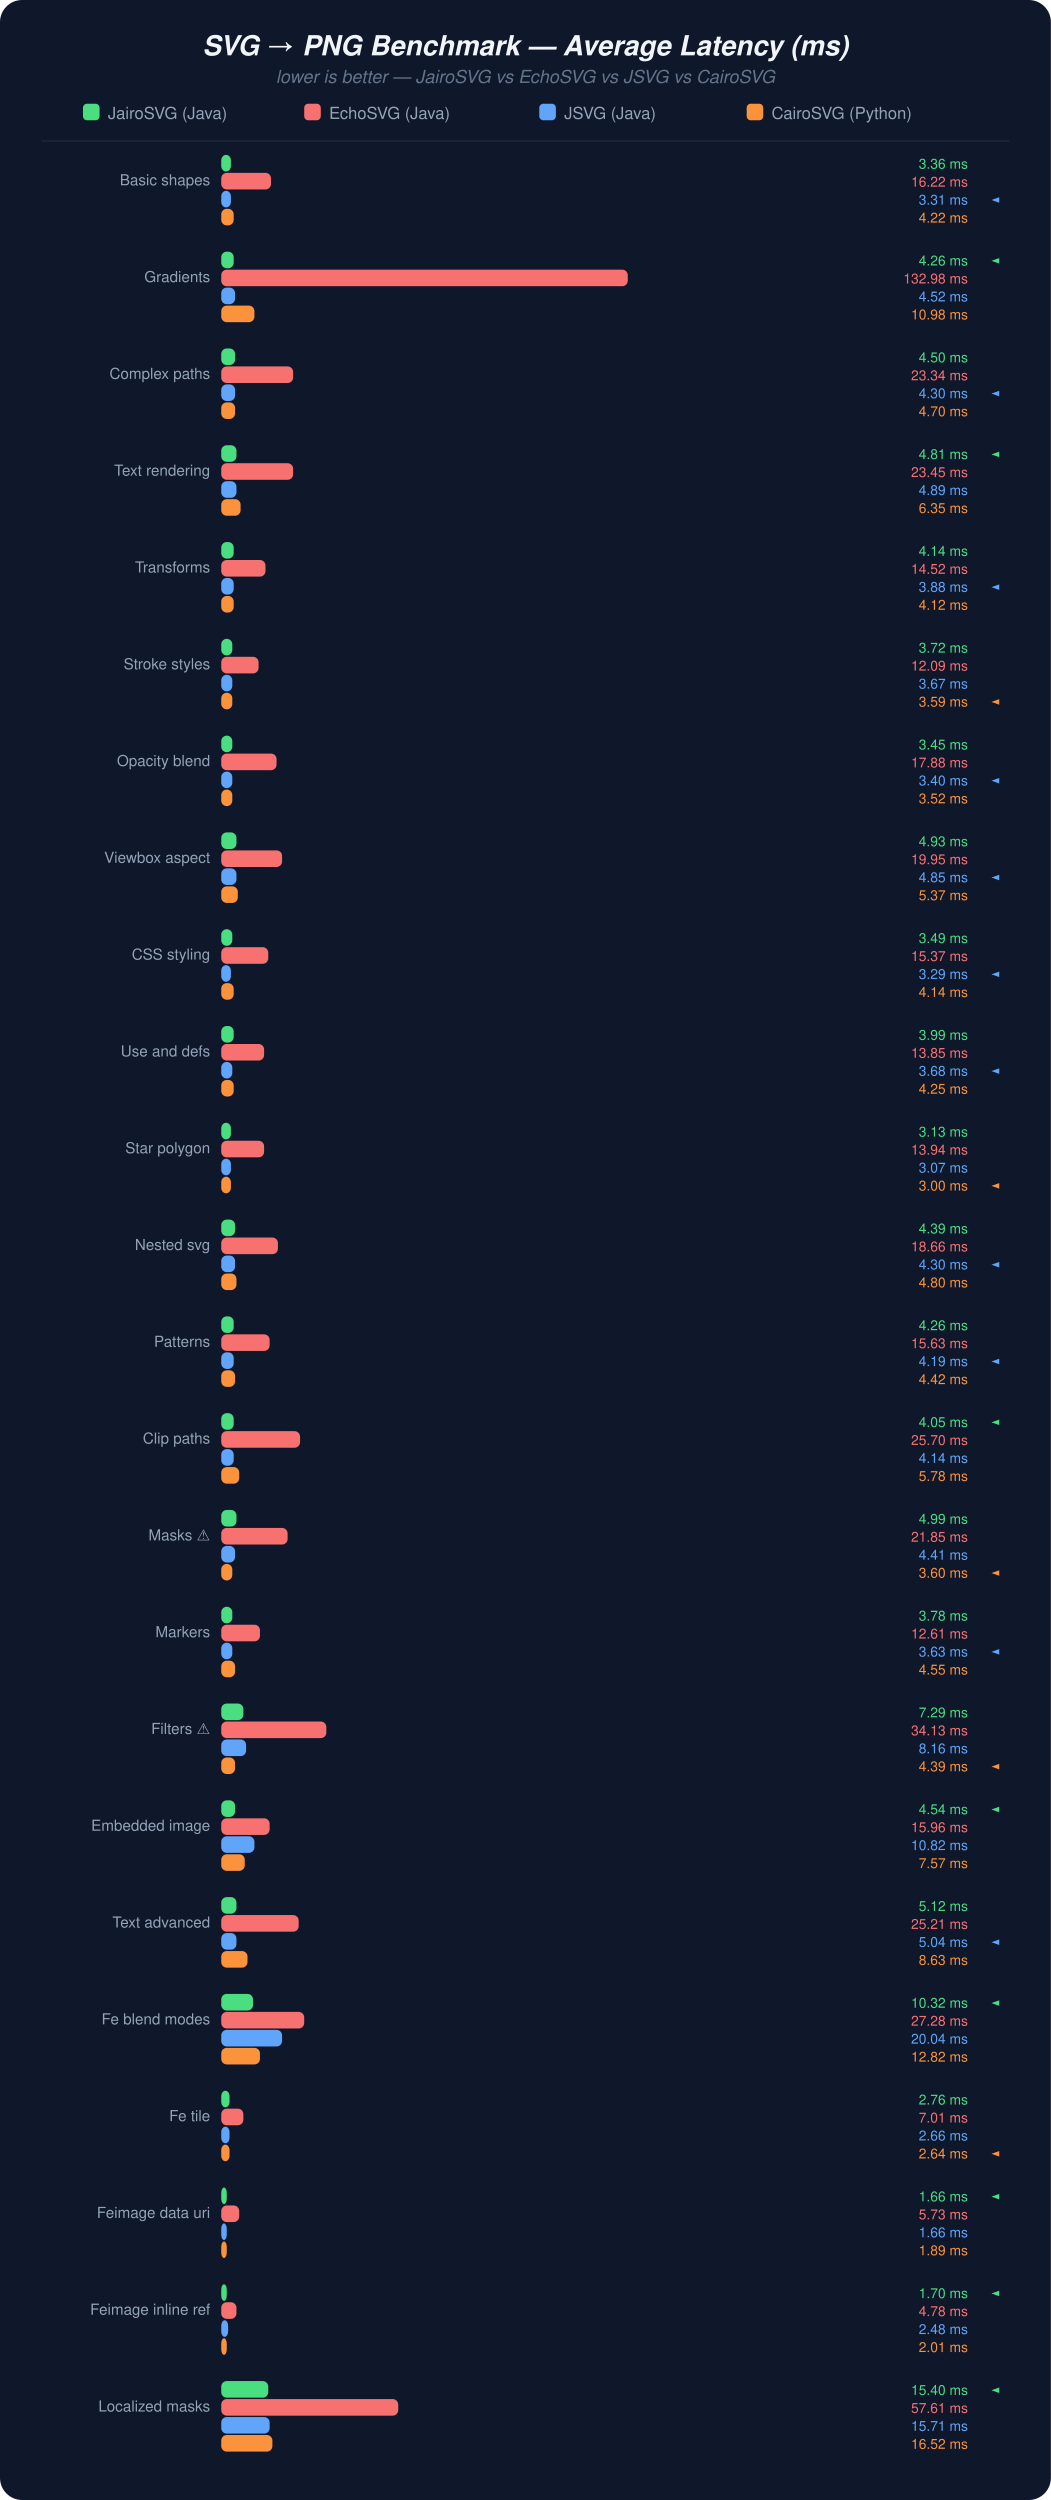
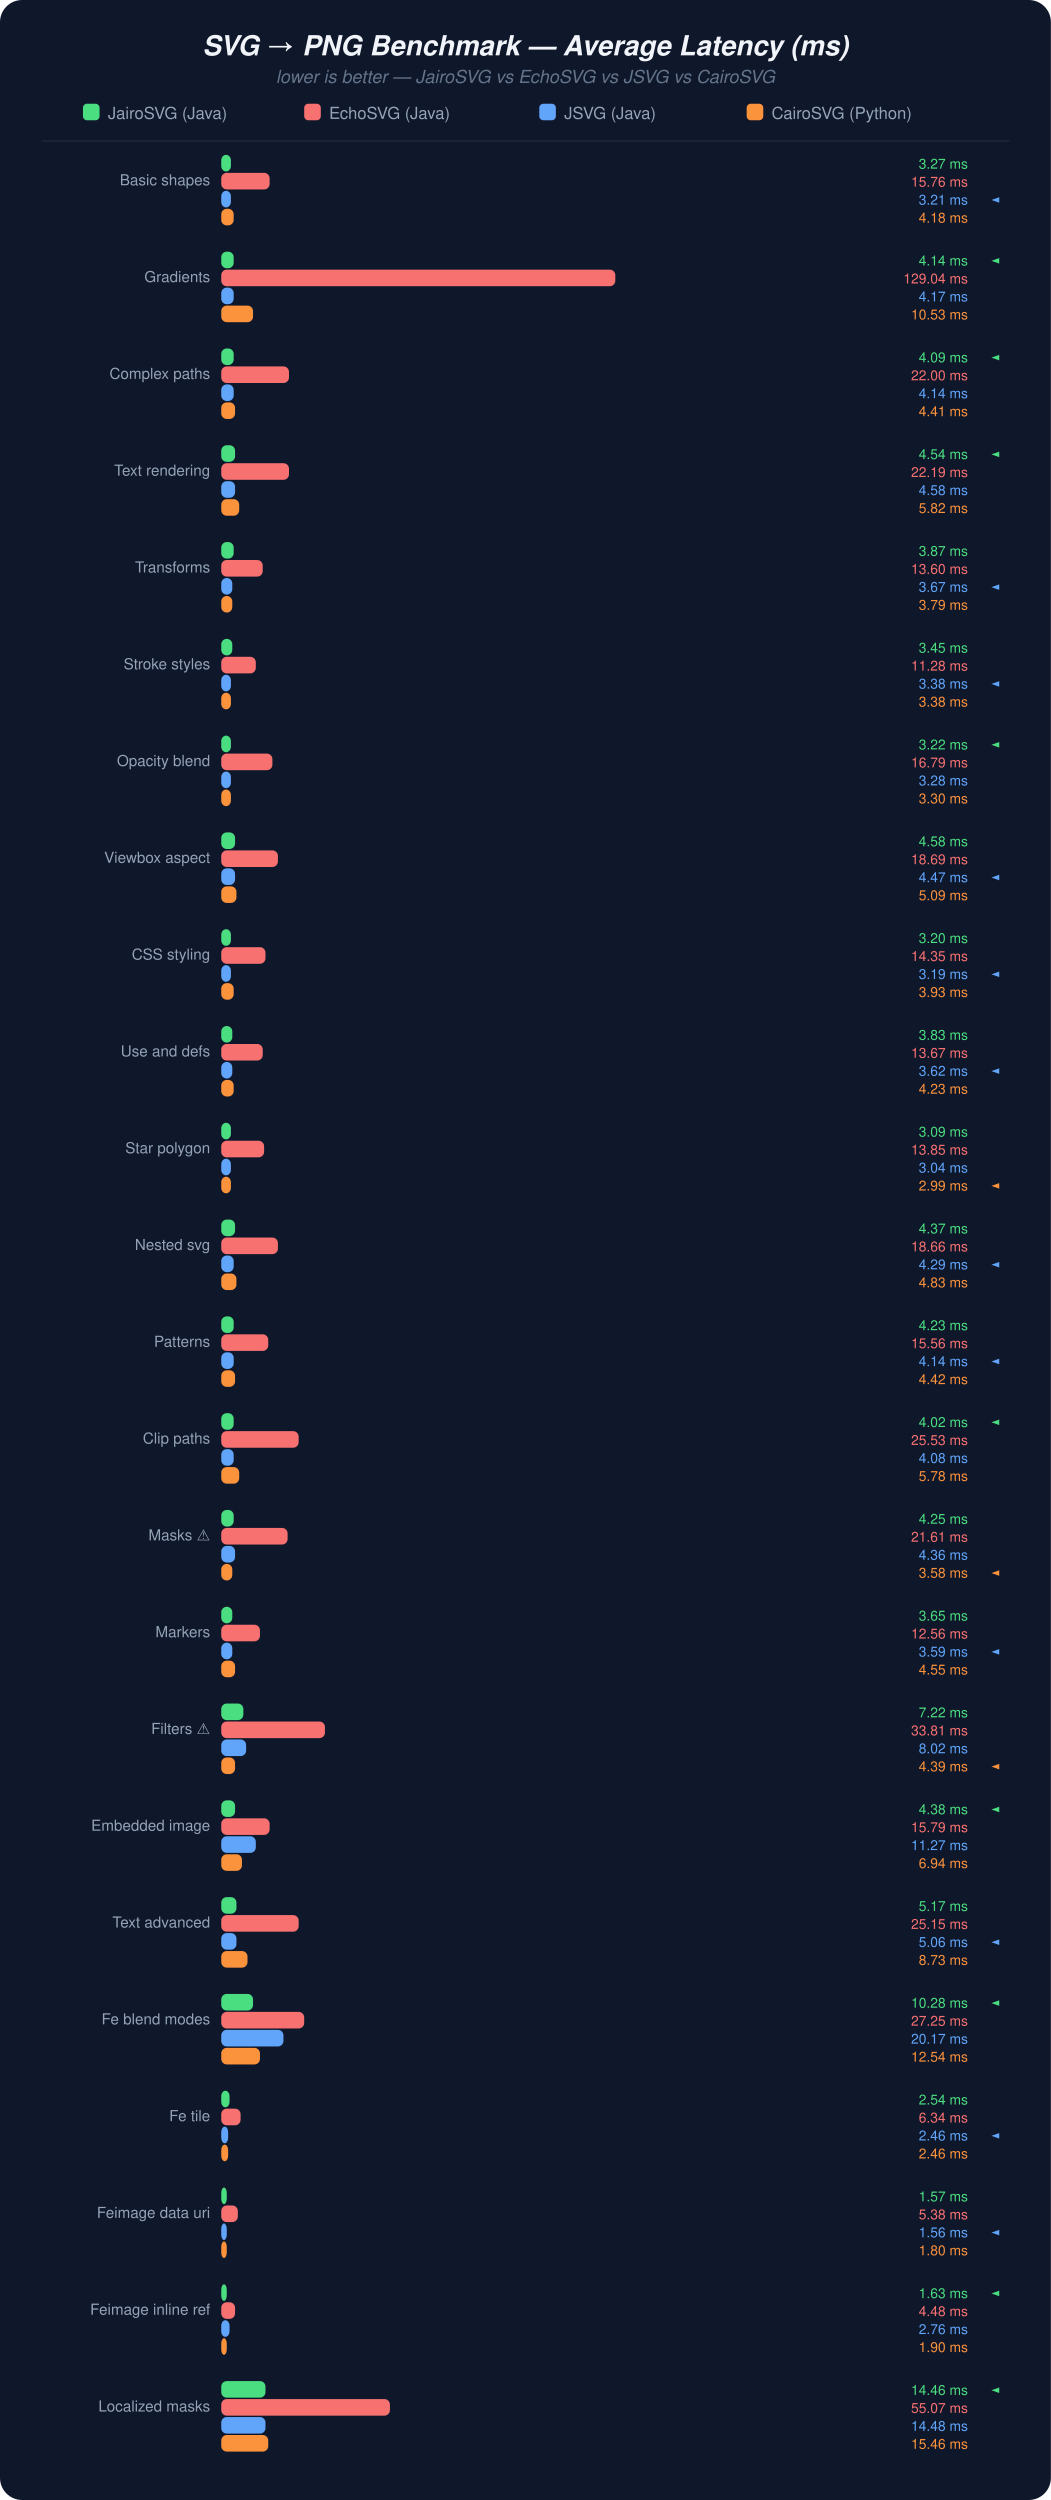
<svg xmlns="http://www.w3.org/2000/svg" width="760" height="1808" viewBox="0 0 760 1808">
  <style>
    text { font-family: -apple-system, BlinkMacSystemFont, "Segoe UI", Helvetica, Arial, sans-serif; }
  </style>
  <rect width="760" height="1808" rx="16" fill="#0f172a" />
  <text x="380" y="40" text-anchor="middle" font-size="20" font-weight="600" font-style="italic" fill="#f1f5f9">SVG → PNG Benchmark — Average Latency (ms)</text>
  <text x="380" y="60" text-anchor="middle" font-size="13" font-style="italic" fill="#64748b">lower is better — JairoSVG vs EchoSVG vs JSVG vs CairoSVG</text>
  <rect x="60" y="75" width="12" height="12" rx="3" fill="#4ade80" />
  <text x="78" y="86" font-size="12" fill="#94a3b8">JairoSVG (Java)</text>
  <rect x="220" y="75" width="12" height="12" rx="3" fill="#f87171" />
  <text x="238" y="86" font-size="12" fill="#94a3b8">EchoSVG (Java)</text>
  <rect x="390" y="75" width="12" height="12" rx="3" fill="#60a5fa" />
  <text x="408" y="86" font-size="12" fill="#94a3b8">JSVG (Java)</text>
  <rect x="540" y="75" width="12" height="12" rx="3" fill="#fb923c" />
  <text x="558" y="86" font-size="12" fill="#94a3b8">CairoSVG (Python)</text>
  <line x1="30" y1="102" x2="730" y2="102" stroke="#1e293b" stroke-width="1" />
  <text x="152" y="134" text-anchor="end" font-size="11" font-weight="500" fill="#94a3b8">Basic shapes</text>
  <rect x="160" y="112" width="7" height="12" rx="4" fill="#4ade80" />
-   <text x="700" y="122" text-anchor="end" font-size="10" fill="#4ade80">3.36 ms</text>
-   <rect x="160" y="125" width="36" height="12" rx="4" fill="#f87171" />
-   <text x="700" y="135" text-anchor="end" font-size="10" fill="#f87171">16.22 ms</text>
+   <text x="700" y="122" text-anchor="end" font-size="10" fill="#4ade80">3.27 ms</text>
+   <rect x="160" y="125" width="35" height="12" rx="4" fill="#f87171" />
+   <text x="700" y="135" text-anchor="end" font-size="10" fill="#f87171">15.76 ms</text>
  <rect x="160" y="138" width="7" height="12" rx="4" fill="#60a5fa" />
-   <text x="700" y="148" text-anchor="end" font-size="10" fill="#60a5fa">3.31 ms</text>
+   <text x="700" y="148" text-anchor="end" font-size="10" fill="#60a5fa">3.21 ms</text>
  <text x="720" y="148" text-anchor="middle" font-size="10" fill="#60a5fa">◄</text>
  <rect x="160" y="151" width="9" height="12" rx="4" fill="#fb923c" />
-   <text x="700" y="161" text-anchor="end" font-size="10" fill="#fb923c">4.22 ms</text>
+   <text x="700" y="161" text-anchor="end" font-size="10" fill="#fb923c">4.18 ms</text>
  <text x="152" y="204" text-anchor="end" font-size="11" font-weight="500" fill="#94a3b8">Gradients</text>
  <rect x="160" y="182" width="9" height="12" rx="4" fill="#4ade80" />
-   <text x="700" y="192" text-anchor="end" font-size="10" fill="#4ade80">4.26 ms</text>
+   <text x="700" y="192" text-anchor="end" font-size="10" fill="#4ade80">4.14 ms</text>
  <text x="720" y="192" text-anchor="middle" font-size="10" fill="#4ade80">◄</text>
-   <rect x="160" y="195" width="294" height="12" rx="4" fill="#f87171" />
-   <text x="700" y="205" text-anchor="end" font-size="10" fill="#f87171">132.98 ms</text>
-   <rect x="160" y="208" width="10" height="12" rx="4" fill="#60a5fa" />
-   <text x="700" y="218" text-anchor="end" font-size="10" fill="#60a5fa">4.52 ms</text>
-   <rect x="160" y="221" width="24" height="12" rx="4" fill="#fb923c" />
-   <text x="700" y="231" text-anchor="end" font-size="10" fill="#fb923c">10.98 ms</text>
+   <rect x="160" y="195" width="285" height="12" rx="4" fill="#f87171" />
+   <text x="700" y="205" text-anchor="end" font-size="10" fill="#f87171">129.04 ms</text>
+   <rect x="160" y="208" width="9" height="12" rx="4" fill="#60a5fa" />
+   <text x="700" y="218" text-anchor="end" font-size="10" fill="#60a5fa">4.17 ms</text>
+   <rect x="160" y="221" width="23" height="12" rx="4" fill="#fb923c" />
+   <text x="700" y="231" text-anchor="end" font-size="10" fill="#fb923c">10.53 ms</text>
  <text x="152" y="274" text-anchor="end" font-size="11" font-weight="500" fill="#94a3b8">Complex paths</text>
-   <rect x="160" y="252" width="10" height="12" rx="4" fill="#4ade80" />
-   <text x="700" y="262" text-anchor="end" font-size="10" fill="#4ade80">4.50 ms</text>
-   <rect x="160" y="265" width="52" height="12" rx="4" fill="#f87171" />
-   <text x="700" y="275" text-anchor="end" font-size="10" fill="#f87171">23.34 ms</text>
-   <rect x="160" y="278" width="10" height="12" rx="4" fill="#60a5fa" />
-   <text x="700" y="288" text-anchor="end" font-size="10" fill="#60a5fa">4.30 ms</text>
-   <text x="720" y="288" text-anchor="middle" font-size="10" fill="#60a5fa">◄</text>
+   <rect x="160" y="252" width="9" height="12" rx="4" fill="#4ade80" />
+   <text x="700" y="262" text-anchor="end" font-size="10" fill="#4ade80">4.09 ms</text>
+   <text x="720" y="262" text-anchor="middle" font-size="10" fill="#4ade80">◄</text>
+   <rect x="160" y="265" width="49" height="12" rx="4" fill="#f87171" />
+   <text x="700" y="275" text-anchor="end" font-size="10" fill="#f87171">22.00 ms</text>
+   <rect x="160" y="278" width="9" height="12" rx="4" fill="#60a5fa" />
+   <text x="700" y="288" text-anchor="end" font-size="10" fill="#60a5fa">4.14 ms</text>
  <rect x="160" y="291" width="10" height="12" rx="4" fill="#fb923c" />
-   <text x="700" y="301" text-anchor="end" font-size="10" fill="#fb923c">4.70 ms</text>
+   <text x="700" y="301" text-anchor="end" font-size="10" fill="#fb923c">4.41 ms</text>
  <text x="152" y="344" text-anchor="end" font-size="11" font-weight="500" fill="#94a3b8">Text rendering</text>
-   <rect x="160" y="322" width="11" height="12" rx="4" fill="#4ade80" />
-   <text x="700" y="332" text-anchor="end" font-size="10" fill="#4ade80">4.81 ms</text>
+   <rect x="160" y="322" width="10" height="12" rx="4" fill="#4ade80" />
+   <text x="700" y="332" text-anchor="end" font-size="10" fill="#4ade80">4.54 ms</text>
  <text x="720" y="332" text-anchor="middle" font-size="10" fill="#4ade80">◄</text>
-   <rect x="160" y="335" width="52" height="12" rx="4" fill="#f87171" />
-   <text x="700" y="345" text-anchor="end" font-size="10" fill="#f87171">23.45 ms</text>
-   <rect x="160" y="348" width="11" height="12" rx="4" fill="#60a5fa" />
-   <text x="700" y="358" text-anchor="end" font-size="10" fill="#60a5fa">4.89 ms</text>
-   <rect x="160" y="361" width="14" height="12" rx="4" fill="#fb923c" />
-   <text x="700" y="371" text-anchor="end" font-size="10" fill="#fb923c">6.35 ms</text>
+   <rect x="160" y="335" width="49" height="12" rx="4" fill="#f87171" />
+   <text x="700" y="345" text-anchor="end" font-size="10" fill="#f87171">22.19 ms</text>
+   <rect x="160" y="348" width="10" height="12" rx="4" fill="#60a5fa" />
+   <text x="700" y="358" text-anchor="end" font-size="10" fill="#60a5fa">4.58 ms</text>
+   <rect x="160" y="361" width="13" height="12" rx="4" fill="#fb923c" />
+   <text x="700" y="371" text-anchor="end" font-size="10" fill="#fb923c">5.82 ms</text>
  <text x="152" y="414" text-anchor="end" font-size="11" font-weight="500" fill="#94a3b8">Transforms</text>
  <rect x="160" y="392" width="9" height="12" rx="4" fill="#4ade80" />
-   <text x="700" y="402" text-anchor="end" font-size="10" fill="#4ade80">4.14 ms</text>
-   <rect x="160" y="405" width="32" height="12" rx="4" fill="#f87171" />
-   <text x="700" y="415" text-anchor="end" font-size="10" fill="#f87171">14.52 ms</text>
-   <rect x="160" y="418" width="9" height="12" rx="4" fill="#60a5fa" />
-   <text x="700" y="428" text-anchor="end" font-size="10" fill="#60a5fa">3.88 ms</text>
+   <text x="700" y="402" text-anchor="end" font-size="10" fill="#4ade80">3.87 ms</text>
+   <rect x="160" y="405" width="30" height="12" rx="4" fill="#f87171" />
+   <text x="700" y="415" text-anchor="end" font-size="10" fill="#f87171">13.60 ms</text>
+   <rect x="160" y="418" width="8" height="12" rx="4" fill="#60a5fa" />
+   <text x="700" y="428" text-anchor="end" font-size="10" fill="#60a5fa">3.67 ms</text>
  <text x="720" y="428" text-anchor="middle" font-size="10" fill="#60a5fa">◄</text>
-   <rect x="160" y="431" width="9" height="12" rx="4" fill="#fb923c" />
-   <text x="700" y="441" text-anchor="end" font-size="10" fill="#fb923c">4.12 ms</text>
+   <rect x="160" y="431" width="8" height="12" rx="4" fill="#fb923c" />
+   <text x="700" y="441" text-anchor="end" font-size="10" fill="#fb923c">3.79 ms</text>
  <text x="152" y="484" text-anchor="end" font-size="11" font-weight="500" fill="#94a3b8">Stroke styles</text>
  <rect x="160" y="462" width="8" height="12" rx="4" fill="#4ade80" />
-   <text x="700" y="472" text-anchor="end" font-size="10" fill="#4ade80">3.72 ms</text>
-   <rect x="160" y="475" width="27" height="12" rx="4" fill="#f87171" />
-   <text x="700" y="485" text-anchor="end" font-size="10" fill="#f87171">12.09 ms</text>
-   <rect x="160" y="488" width="8" height="12" rx="4" fill="#60a5fa" />
-   <text x="700" y="498" text-anchor="end" font-size="10" fill="#60a5fa">3.67 ms</text>
-   <rect x="160" y="501" width="8" height="12" rx="4" fill="#fb923c" />
-   <text x="700" y="511" text-anchor="end" font-size="10" fill="#fb923c">3.59 ms</text>
-   <text x="720" y="511" text-anchor="middle" font-size="10" fill="#fb923c">◄</text>
+   <text x="700" y="472" text-anchor="end" font-size="10" fill="#4ade80">3.45 ms</text>
+   <rect x="160" y="475" width="25" height="12" rx="4" fill="#f87171" />
+   <text x="700" y="485" text-anchor="end" font-size="10" fill="#f87171">11.28 ms</text>
+   <rect x="160" y="488" width="7" height="12" rx="4" fill="#60a5fa" />
+   <text x="700" y="498" text-anchor="end" font-size="10" fill="#60a5fa">3.38 ms</text>
+   <text x="720" y="498" text-anchor="middle" font-size="10" fill="#60a5fa">◄</text>
+   <rect x="160" y="501" width="7" height="12" rx="4" fill="#fb923c" />
+   <text x="700" y="511" text-anchor="end" font-size="10" fill="#fb923c">3.38 ms</text>
  <text x="152" y="554" text-anchor="end" font-size="11" font-weight="500" fill="#94a3b8">Opacity blend</text>
-   <rect x="160" y="532" width="8" height="12" rx="4" fill="#4ade80" />
-   <text x="700" y="542" text-anchor="end" font-size="10" fill="#4ade80">3.45 ms</text>
-   <rect x="160" y="545" width="40" height="12" rx="4" fill="#f87171" />
-   <text x="700" y="555" text-anchor="end" font-size="10" fill="#f87171">17.88 ms</text>
-   <rect x="160" y="558" width="8" height="12" rx="4" fill="#60a5fa" />
-   <text x="700" y="568" text-anchor="end" font-size="10" fill="#60a5fa">3.40 ms</text>
-   <text x="720" y="568" text-anchor="middle" font-size="10" fill="#60a5fa">◄</text>
-   <rect x="160" y="571" width="8" height="12" rx="4" fill="#fb923c" />
-   <text x="700" y="581" text-anchor="end" font-size="10" fill="#fb923c">3.52 ms</text>
+   <rect x="160" y="532" width="7" height="12" rx="4" fill="#4ade80" />
+   <text x="700" y="542" text-anchor="end" font-size="10" fill="#4ade80">3.22 ms</text>
+   <text x="720" y="542" text-anchor="middle" font-size="10" fill="#4ade80">◄</text>
+   <rect x="160" y="545" width="37" height="12" rx="4" fill="#f87171" />
+   <text x="700" y="555" text-anchor="end" font-size="10" fill="#f87171">16.79 ms</text>
+   <rect x="160" y="558" width="7" height="12" rx="4" fill="#60a5fa" />
+   <text x="700" y="568" text-anchor="end" font-size="10" fill="#60a5fa">3.28 ms</text>
+   <rect x="160" y="571" width="7" height="12" rx="4" fill="#fb923c" />
+   <text x="700" y="581" text-anchor="end" font-size="10" fill="#fb923c">3.30 ms</text>
  <text x="152" y="624" text-anchor="end" font-size="11" font-weight="500" fill="#94a3b8">Viewbox aspect</text>
-   <rect x="160" y="602" width="11" height="12" rx="4" fill="#4ade80" />
-   <text x="700" y="612" text-anchor="end" font-size="10" fill="#4ade80">4.93 ms</text>
-   <rect x="160" y="615" width="44" height="12" rx="4" fill="#f87171" />
-   <text x="700" y="625" text-anchor="end" font-size="10" fill="#f87171">19.95 ms</text>
-   <rect x="160" y="628" width="11" height="12" rx="4" fill="#60a5fa" />
-   <text x="700" y="638" text-anchor="end" font-size="10" fill="#60a5fa">4.85 ms</text>
+   <rect x="160" y="602" width="10" height="12" rx="4" fill="#4ade80" />
+   <text x="700" y="612" text-anchor="end" font-size="10" fill="#4ade80">4.58 ms</text>
+   <rect x="160" y="615" width="41" height="12" rx="4" fill="#f87171" />
+   <text x="700" y="625" text-anchor="end" font-size="10" fill="#f87171">18.69 ms</text>
+   <rect x="160" y="628" width="10" height="12" rx="4" fill="#60a5fa" />
+   <text x="700" y="638" text-anchor="end" font-size="10" fill="#60a5fa">4.47 ms</text>
  <text x="720" y="638" text-anchor="middle" font-size="10" fill="#60a5fa">◄</text>
-   <rect x="160" y="641" width="12" height="12" rx="4" fill="#fb923c" />
-   <text x="700" y="651" text-anchor="end" font-size="10" fill="#fb923c">5.37 ms</text>
+   <rect x="160" y="641" width="11" height="12" rx="4" fill="#fb923c" />
+   <text x="700" y="651" text-anchor="end" font-size="10" fill="#fb923c">5.09 ms</text>
  <text x="152" y="694" text-anchor="end" font-size="11" font-weight="500" fill="#94a3b8">CSS styling</text>
-   <rect x="160" y="672" width="8" height="12" rx="4" fill="#4ade80" />
-   <text x="700" y="682" text-anchor="end" font-size="10" fill="#4ade80">3.49 ms</text>
-   <rect x="160" y="685" width="34" height="12" rx="4" fill="#f87171" />
-   <text x="700" y="695" text-anchor="end" font-size="10" fill="#f87171">15.37 ms</text>
+   <rect x="160" y="672" width="7" height="12" rx="4" fill="#4ade80" />
+   <text x="700" y="682" text-anchor="end" font-size="10" fill="#4ade80">3.20 ms</text>
+   <rect x="160" y="685" width="32" height="12" rx="4" fill="#f87171" />
+   <text x="700" y="695" text-anchor="end" font-size="10" fill="#f87171">14.35 ms</text>
  <rect x="160" y="698" width="7" height="12" rx="4" fill="#60a5fa" />
-   <text x="700" y="708" text-anchor="end" font-size="10" fill="#60a5fa">3.29 ms</text>
+   <text x="700" y="708" text-anchor="end" font-size="10" fill="#60a5fa">3.19 ms</text>
  <text x="720" y="708" text-anchor="middle" font-size="10" fill="#60a5fa">◄</text>
  <rect x="160" y="711" width="9" height="12" rx="4" fill="#fb923c" />
-   <text x="700" y="721" text-anchor="end" font-size="10" fill="#fb923c">4.14 ms</text>
+   <text x="700" y="721" text-anchor="end" font-size="10" fill="#fb923c">3.93 ms</text>
  <text x="152" y="764" text-anchor="end" font-size="11" font-weight="500" fill="#94a3b8">Use and defs</text>
-   <rect x="160" y="742" width="9" height="12" rx="4" fill="#4ade80" />
-   <text x="700" y="752" text-anchor="end" font-size="10" fill="#4ade80">3.99 ms</text>
-   <rect x="160" y="755" width="31" height="12" rx="4" fill="#f87171" />
-   <text x="700" y="765" text-anchor="end" font-size="10" fill="#f87171">13.85 ms</text>
+   <rect x="160" y="742" width="8" height="12" rx="4" fill="#4ade80" />
+   <text x="700" y="752" text-anchor="end" font-size="10" fill="#4ade80">3.83 ms</text>
+   <rect x="160" y="755" width="30" height="12" rx="4" fill="#f87171" />
+   <text x="700" y="765" text-anchor="end" font-size="10" fill="#f87171">13.67 ms</text>
  <rect x="160" y="768" width="8" height="12" rx="4" fill="#60a5fa" />
-   <text x="700" y="778" text-anchor="end" font-size="10" fill="#60a5fa">3.68 ms</text>
+   <text x="700" y="778" text-anchor="end" font-size="10" fill="#60a5fa">3.62 ms</text>
  <text x="720" y="778" text-anchor="middle" font-size="10" fill="#60a5fa">◄</text>
  <rect x="160" y="781" width="9" height="12" rx="4" fill="#fb923c" />
-   <text x="700" y="791" text-anchor="end" font-size="10" fill="#fb923c">4.25 ms</text>
+   <text x="700" y="791" text-anchor="end" font-size="10" fill="#fb923c">4.23 ms</text>
  <text x="152" y="834" text-anchor="end" font-size="11" font-weight="500" fill="#94a3b8">Star polygon</text>
  <rect x="160" y="812" width="7" height="12" rx="4" fill="#4ade80" />
-   <text x="700" y="822" text-anchor="end" font-size="10" fill="#4ade80">3.13 ms</text>
+   <text x="700" y="822" text-anchor="end" font-size="10" fill="#4ade80">3.09 ms</text>
  <rect x="160" y="825" width="31" height="12" rx="4" fill="#f87171" />
-   <text x="700" y="835" text-anchor="end" font-size="10" fill="#f87171">13.94 ms</text>
+   <text x="700" y="835" text-anchor="end" font-size="10" fill="#f87171">13.85 ms</text>
  <rect x="160" y="838" width="7" height="12" rx="4" fill="#60a5fa" />
-   <text x="700" y="848" text-anchor="end" font-size="10" fill="#60a5fa">3.07 ms</text>
+   <text x="700" y="848" text-anchor="end" font-size="10" fill="#60a5fa">3.04 ms</text>
  <rect x="160" y="851" width="7" height="12" rx="4" fill="#fb923c" />
-   <text x="700" y="861" text-anchor="end" font-size="10" fill="#fb923c">3.00 ms</text>
+   <text x="700" y="861" text-anchor="end" font-size="10" fill="#fb923c">2.99 ms</text>
  <text x="720" y="861" text-anchor="middle" font-size="10" fill="#fb923c">◄</text>
  <text x="152" y="904" text-anchor="end" font-size="11" font-weight="500" fill="#94a3b8">Nested svg</text>
  <rect x="160" y="882" width="10" height="12" rx="4" fill="#4ade80" />
-   <text x="700" y="892" text-anchor="end" font-size="10" fill="#4ade80">4.39 ms</text>
+   <text x="700" y="892" text-anchor="end" font-size="10" fill="#4ade80">4.37 ms</text>
  <rect x="160" y="895" width="41" height="12" rx="4" fill="#f87171" />
  <text x="700" y="905" text-anchor="end" font-size="10" fill="#f87171">18.66 ms</text>
-   <rect x="160" y="908" width="10" height="12" rx="4" fill="#60a5fa" />
-   <text x="700" y="918" text-anchor="end" font-size="10" fill="#60a5fa">4.30 ms</text>
+   <rect x="160" y="908" width="9" height="12" rx="4" fill="#60a5fa" />
+   <text x="700" y="918" text-anchor="end" font-size="10" fill="#60a5fa">4.29 ms</text>
  <text x="720" y="918" text-anchor="middle" font-size="10" fill="#60a5fa">◄</text>
  <rect x="160" y="921" width="11" height="12" rx="4" fill="#fb923c" />
-   <text x="700" y="931" text-anchor="end" font-size="10" fill="#fb923c">4.80 ms</text>
+   <text x="700" y="931" text-anchor="end" font-size="10" fill="#fb923c">4.83 ms</text>
  <text x="152" y="974" text-anchor="end" font-size="11" font-weight="500" fill="#94a3b8">Patterns</text>
  <rect x="160" y="952" width="9" height="12" rx="4" fill="#4ade80" />
-   <text x="700" y="962" text-anchor="end" font-size="10" fill="#4ade80">4.26 ms</text>
-   <rect x="160" y="965" width="35" height="12" rx="4" fill="#f87171" />
-   <text x="700" y="975" text-anchor="end" font-size="10" fill="#f87171">15.63 ms</text>
+   <text x="700" y="962" text-anchor="end" font-size="10" fill="#4ade80">4.23 ms</text>
+   <rect x="160" y="965" width="34" height="12" rx="4" fill="#f87171" />
+   <text x="700" y="975" text-anchor="end" font-size="10" fill="#f87171">15.56 ms</text>
  <rect x="160" y="978" width="9" height="12" rx="4" fill="#60a5fa" />
-   <text x="700" y="988" text-anchor="end" font-size="10" fill="#60a5fa">4.19 ms</text>
+   <text x="700" y="988" text-anchor="end" font-size="10" fill="#60a5fa">4.14 ms</text>
  <text x="720" y="988" text-anchor="middle" font-size="10" fill="#60a5fa">◄</text>
  <rect x="160" y="991" width="10" height="12" rx="4" fill="#fb923c" />
  <text x="700" y="1001" text-anchor="end" font-size="10" fill="#fb923c">4.42 ms</text>
  <text x="152" y="1044" text-anchor="end" font-size="11" font-weight="500" fill="#94a3b8">Clip paths</text>
  <rect x="160" y="1022" width="9" height="12" rx="4" fill="#4ade80" />
-   <text x="700" y="1032" text-anchor="end" font-size="10" fill="#4ade80">4.05 ms</text>
+   <text x="700" y="1032" text-anchor="end" font-size="10" fill="#4ade80">4.02 ms</text>
  <text x="720" y="1032" text-anchor="middle" font-size="10" fill="#4ade80">◄</text>
-   <rect x="160" y="1035" width="57" height="12" rx="4" fill="#f87171" />
-   <text x="700" y="1045" text-anchor="end" font-size="10" fill="#f87171">25.70 ms</text>
+   <rect x="160" y="1035" width="56" height="12" rx="4" fill="#f87171" />
+   <text x="700" y="1045" text-anchor="end" font-size="10" fill="#f87171">25.53 ms</text>
  <rect x="160" y="1048" width="9" height="12" rx="4" fill="#60a5fa" />
-   <text x="700" y="1058" text-anchor="end" font-size="10" fill="#60a5fa">4.14 ms</text>
+   <text x="700" y="1058" text-anchor="end" font-size="10" fill="#60a5fa">4.08 ms</text>
  <rect x="160" y="1061" width="13" height="12" rx="4" fill="#fb923c" />
  <text x="700" y="1071" text-anchor="end" font-size="10" fill="#fb923c">5.78 ms</text>
  <text x="152" y="1114" text-anchor="end" font-size="11" font-weight="500" fill="#94a3b8">Masks ⚠️</text>
-   <rect x="160" y="1092" width="11" height="12" rx="4" fill="#4ade80" />
-   <text x="700" y="1102" text-anchor="end" font-size="10" fill="#4ade80">4.99 ms</text>
+   <rect x="160" y="1092" width="9" height="12" rx="4" fill="#4ade80" />
+   <text x="700" y="1102" text-anchor="end" font-size="10" fill="#4ade80">4.25 ms</text>
  <rect x="160" y="1105" width="48" height="12" rx="4" fill="#f87171" />
-   <text x="700" y="1115" text-anchor="end" font-size="10" fill="#f87171">21.85 ms</text>
+   <text x="700" y="1115" text-anchor="end" font-size="10" fill="#f87171">21.61 ms</text>
  <rect x="160" y="1118" width="10" height="12" rx="4" fill="#60a5fa" />
-   <text x="700" y="1128" text-anchor="end" font-size="10" fill="#60a5fa">4.41 ms</text>
+   <text x="700" y="1128" text-anchor="end" font-size="10" fill="#60a5fa">4.36 ms</text>
  <rect x="160" y="1131" width="8" height="12" rx="4" fill="#fb923c" />
-   <text x="700" y="1141" text-anchor="end" font-size="10" fill="#fb923c">3.60 ms</text>
+   <text x="700" y="1141" text-anchor="end" font-size="10" fill="#fb923c">3.58 ms</text>
  <text x="720" y="1141" text-anchor="middle" font-size="10" fill="#fb923c">◄</text>
  <text x="152" y="1184" text-anchor="end" font-size="11" font-weight="500" fill="#94a3b8">Markers</text>
  <rect x="160" y="1162" width="8" height="12" rx="4" fill="#4ade80" />
-   <text x="700" y="1172" text-anchor="end" font-size="10" fill="#4ade80">3.78 ms</text>
+   <text x="700" y="1172" text-anchor="end" font-size="10" fill="#4ade80">3.65 ms</text>
  <rect x="160" y="1175" width="28" height="12" rx="4" fill="#f87171" />
-   <text x="700" y="1185" text-anchor="end" font-size="10" fill="#f87171">12.61 ms</text>
+   <text x="700" y="1185" text-anchor="end" font-size="10" fill="#f87171">12.56 ms</text>
  <rect x="160" y="1188" width="8" height="12" rx="4" fill="#60a5fa" />
-   <text x="700" y="1198" text-anchor="end" font-size="10" fill="#60a5fa">3.63 ms</text>
+   <text x="700" y="1198" text-anchor="end" font-size="10" fill="#60a5fa">3.59 ms</text>
  <text x="720" y="1198" text-anchor="middle" font-size="10" fill="#60a5fa">◄</text>
  <rect x="160" y="1201" width="10" height="12" rx="4" fill="#fb923c" />
  <text x="700" y="1211" text-anchor="end" font-size="10" fill="#fb923c">4.55 ms</text>
  <text x="152" y="1254" text-anchor="end" font-size="11" font-weight="500" fill="#94a3b8">Filters ⚠️</text>
  <rect x="160" y="1232" width="16" height="12" rx="4" fill="#4ade80" />
-   <text x="700" y="1242" text-anchor="end" font-size="10" fill="#4ade80">7.29 ms</text>
-   <rect x="160" y="1245" width="76" height="12" rx="4" fill="#f87171" />
-   <text x="700" y="1255" text-anchor="end" font-size="10" fill="#f87171">34.13 ms</text>
+   <text x="700" y="1242" text-anchor="end" font-size="10" fill="#4ade80">7.22 ms</text>
+   <rect x="160" y="1245" width="75" height="12" rx="4" fill="#f87171" />
+   <text x="700" y="1255" text-anchor="end" font-size="10" fill="#f87171">33.81 ms</text>
  <rect x="160" y="1258" width="18" height="12" rx="4" fill="#60a5fa" />
-   <text x="700" y="1268" text-anchor="end" font-size="10" fill="#60a5fa">8.16 ms</text>
+   <text x="700" y="1268" text-anchor="end" font-size="10" fill="#60a5fa">8.02 ms</text>
  <rect x="160" y="1271" width="10" height="12" rx="4" fill="#fb923c" />
  <text x="700" y="1281" text-anchor="end" font-size="10" fill="#fb923c">4.39 ms</text>
  <text x="720" y="1281" text-anchor="middle" font-size="10" fill="#fb923c">◄</text>
  <text x="152" y="1324" text-anchor="end" font-size="11" font-weight="500" fill="#94a3b8">Embedded image</text>
  <rect x="160" y="1302" width="10" height="12" rx="4" fill="#4ade80" />
-   <text x="700" y="1312" text-anchor="end" font-size="10" fill="#4ade80">4.54 ms</text>
+   <text x="700" y="1312" text-anchor="end" font-size="10" fill="#4ade80">4.38 ms</text>
  <text x="720" y="1312" text-anchor="middle" font-size="10" fill="#4ade80">◄</text>
  <rect x="160" y="1315" width="35" height="12" rx="4" fill="#f87171" />
-   <text x="700" y="1325" text-anchor="end" font-size="10" fill="#f87171">15.96 ms</text>
-   <rect x="160" y="1328" width="24" height="12" rx="4" fill="#60a5fa" />
-   <text x="700" y="1338" text-anchor="end" font-size="10" fill="#60a5fa">10.82 ms</text>
-   <rect x="160" y="1341" width="17" height="12" rx="4" fill="#fb923c" />
-   <text x="700" y="1351" text-anchor="end" font-size="10" fill="#fb923c">7.57 ms</text>
+   <text x="700" y="1325" text-anchor="end" font-size="10" fill="#f87171">15.79 ms</text>
+   <rect x="160" y="1328" width="25" height="12" rx="4" fill="#60a5fa" />
+   <text x="700" y="1338" text-anchor="end" font-size="10" fill="#60a5fa">11.27 ms</text>
+   <rect x="160" y="1341" width="15" height="12" rx="4" fill="#fb923c" />
+   <text x="700" y="1351" text-anchor="end" font-size="10" fill="#fb923c">6.94 ms</text>
  <text x="152" y="1394" text-anchor="end" font-size="11" font-weight="500" fill="#94a3b8">Text advanced</text>
  <rect x="160" y="1372" width="11" height="12" rx="4" fill="#4ade80" />
-   <text x="700" y="1382" text-anchor="end" font-size="10" fill="#4ade80">5.12 ms</text>
+   <text x="700" y="1382" text-anchor="end" font-size="10" fill="#4ade80">5.17 ms</text>
  <rect x="160" y="1385" width="56" height="12" rx="4" fill="#f87171" />
-   <text x="700" y="1395" text-anchor="end" font-size="10" fill="#f87171">25.21 ms</text>
+   <text x="700" y="1395" text-anchor="end" font-size="10" fill="#f87171">25.15 ms</text>
  <rect x="160" y="1398" width="11" height="12" rx="4" fill="#60a5fa" />
-   <text x="700" y="1408" text-anchor="end" font-size="10" fill="#60a5fa">5.04 ms</text>
+   <text x="700" y="1408" text-anchor="end" font-size="10" fill="#60a5fa">5.06 ms</text>
  <text x="720" y="1408" text-anchor="middle" font-size="10" fill="#60a5fa">◄</text>
  <rect x="160" y="1411" width="19" height="12" rx="4" fill="#fb923c" />
-   <text x="700" y="1421" text-anchor="end" font-size="10" fill="#fb923c">8.63 ms</text>
+   <text x="700" y="1421" text-anchor="end" font-size="10" fill="#fb923c">8.73 ms</text>
  <text x="152" y="1464" text-anchor="end" font-size="11" font-weight="500" fill="#94a3b8">Fe blend modes</text>
  <rect x="160" y="1442" width="23" height="12" rx="4" fill="#4ade80" />
-   <text x="700" y="1452" text-anchor="end" font-size="10" fill="#4ade80">10.32 ms</text>
+   <text x="700" y="1452" text-anchor="end" font-size="10" fill="#4ade80">10.28 ms</text>
  <text x="720" y="1452" text-anchor="middle" font-size="10" fill="#4ade80">◄</text>
  <rect x="160" y="1455" width="60" height="12" rx="4" fill="#f87171" />
-   <text x="700" y="1465" text-anchor="end" font-size="10" fill="#f87171">27.28 ms</text>
-   <rect x="160" y="1468" width="44" height="12" rx="4" fill="#60a5fa" />
-   <text x="700" y="1478" text-anchor="end" font-size="10" fill="#60a5fa">20.04 ms</text>
+   <text x="700" y="1465" text-anchor="end" font-size="10" fill="#f87171">27.25 ms</text>
+   <rect x="160" y="1468" width="45" height="12" rx="4" fill="#60a5fa" />
+   <text x="700" y="1478" text-anchor="end" font-size="10" fill="#60a5fa">20.17 ms</text>
  <rect x="160" y="1481" width="28" height="12" rx="4" fill="#fb923c" />
-   <text x="700" y="1491" text-anchor="end" font-size="10" fill="#fb923c">12.82 ms</text>
+   <text x="700" y="1491" text-anchor="end" font-size="10" fill="#fb923c">12.54 ms</text>
  <text x="152" y="1534" text-anchor="end" font-size="11" font-weight="500" fill="#94a3b8">Fe tile</text>
  <rect x="160" y="1512" width="6" height="12" rx="4" fill="#4ade80" />
-   <text x="700" y="1522" text-anchor="end" font-size="10" fill="#4ade80">2.76 ms</text>
-   <rect x="160" y="1525" width="16" height="12" rx="4" fill="#f87171" />
-   <text x="700" y="1535" text-anchor="end" font-size="10" fill="#f87171">7.01 ms</text>
-   <rect x="160" y="1538" width="6" height="12" rx="4" fill="#60a5fa" />
-   <text x="700" y="1548" text-anchor="end" font-size="10" fill="#60a5fa">2.66 ms</text>
-   <rect x="160" y="1551" width="6" height="12" rx="4" fill="#fb923c" />
-   <text x="700" y="1561" text-anchor="end" font-size="10" fill="#fb923c">2.64 ms</text>
-   <text x="720" y="1561" text-anchor="middle" font-size="10" fill="#fb923c">◄</text>
+   <text x="700" y="1522" text-anchor="end" font-size="10" fill="#4ade80">2.54 ms</text>
+   <rect x="160" y="1525" width="14" height="12" rx="4" fill="#f87171" />
+   <text x="700" y="1535" text-anchor="end" font-size="10" fill="#f87171">6.34 ms</text>
+   <rect x="160" y="1538" width="5" height="12" rx="4" fill="#60a5fa" />
+   <text x="700" y="1548" text-anchor="end" font-size="10" fill="#60a5fa">2.46 ms</text>
+   <text x="720" y="1548" text-anchor="middle" font-size="10" fill="#60a5fa">◄</text>
+   <rect x="160" y="1551" width="5" height="12" rx="4" fill="#fb923c" />
+   <text x="700" y="1561" text-anchor="end" font-size="10" fill="#fb923c">2.46 ms</text>
  <text x="152" y="1604" text-anchor="end" font-size="11" font-weight="500" fill="#94a3b8">Feimage data uri</text>
  <rect x="160" y="1582" width="4" height="12" rx="4" fill="#4ade80" />
-   <text x="700" y="1592" text-anchor="end" font-size="10" fill="#4ade80">1.66 ms</text>
-   <text x="720" y="1592" text-anchor="middle" font-size="10" fill="#4ade80">◄</text>
-   <rect x="160" y="1595" width="13" height="12" rx="4" fill="#f87171" />
-   <text x="700" y="1605" text-anchor="end" font-size="10" fill="#f87171">5.73 ms</text>
+   <text x="700" y="1592" text-anchor="end" font-size="10" fill="#4ade80">1.57 ms</text>
+   <rect x="160" y="1595" width="12" height="12" rx="4" fill="#f87171" />
+   <text x="700" y="1605" text-anchor="end" font-size="10" fill="#f87171">5.38 ms</text>
  <rect x="160" y="1608" width="4" height="12" rx="4" fill="#60a5fa" />
-   <text x="700" y="1618" text-anchor="end" font-size="10" fill="#60a5fa">1.66 ms</text>
+   <text x="700" y="1618" text-anchor="end" font-size="10" fill="#60a5fa">1.56 ms</text>
+   <text x="720" y="1618" text-anchor="middle" font-size="10" fill="#60a5fa">◄</text>
  <rect x="160" y="1621" width="4" height="12" rx="4" fill="#fb923c" />
-   <text x="700" y="1631" text-anchor="end" font-size="10" fill="#fb923c">1.89 ms</text>
+   <text x="700" y="1631" text-anchor="end" font-size="10" fill="#fb923c">1.80 ms</text>
  <text x="152" y="1674" text-anchor="end" font-size="11" font-weight="500" fill="#94a3b8">Feimage inline ref</text>
  <rect x="160" y="1652" width="4" height="12" rx="4" fill="#4ade80" />
-   <text x="700" y="1662" text-anchor="end" font-size="10" fill="#4ade80">1.70 ms</text>
+   <text x="700" y="1662" text-anchor="end" font-size="10" fill="#4ade80">1.63 ms</text>
  <text x="720" y="1662" text-anchor="middle" font-size="10" fill="#4ade80">◄</text>
-   <rect x="160" y="1665" width="11" height="12" rx="4" fill="#f87171" />
-   <text x="700" y="1675" text-anchor="end" font-size="10" fill="#f87171">4.78 ms</text>
-   <rect x="160" y="1678" width="5" height="12" rx="4" fill="#60a5fa" />
-   <text x="700" y="1688" text-anchor="end" font-size="10" fill="#60a5fa">2.48 ms</text>
+   <rect x="160" y="1665" width="10" height="12" rx="4" fill="#f87171" />
+   <text x="700" y="1675" text-anchor="end" font-size="10" fill="#f87171">4.48 ms</text>
+   <rect x="160" y="1678" width="6" height="12" rx="4" fill="#60a5fa" />
+   <text x="700" y="1688" text-anchor="end" font-size="10" fill="#60a5fa">2.76 ms</text>
  <rect x="160" y="1691" width="4" height="12" rx="4" fill="#fb923c" />
-   <text x="700" y="1701" text-anchor="end" font-size="10" fill="#fb923c">2.01 ms</text>
+   <text x="700" y="1701" text-anchor="end" font-size="10" fill="#fb923c">1.90 ms</text>
  <text x="152" y="1744" text-anchor="end" font-size="11" font-weight="500" fill="#94a3b8">Localized masks</text>
-   <rect x="160" y="1722" width="34" height="12" rx="4" fill="#4ade80" />
-   <text x="700" y="1732" text-anchor="end" font-size="10" fill="#4ade80">15.40 ms</text>
+   <rect x="160" y="1722" width="32" height="12" rx="4" fill="#4ade80" />
+   <text x="700" y="1732" text-anchor="end" font-size="10" fill="#4ade80">14.46 ms</text>
  <text x="720" y="1732" text-anchor="middle" font-size="10" fill="#4ade80">◄</text>
-   <rect x="160" y="1735" width="128" height="12" rx="4" fill="#f87171" />
-   <text x="700" y="1745" text-anchor="end" font-size="10" fill="#f87171">57.61 ms</text>
-   <rect x="160" y="1748" width="35" height="12" rx="4" fill="#60a5fa" />
-   <text x="700" y="1758" text-anchor="end" font-size="10" fill="#60a5fa">15.71 ms</text>
-   <rect x="160" y="1761" width="37" height="12" rx="4" fill="#fb923c" />
-   <text x="700" y="1771" text-anchor="end" font-size="10" fill="#fb923c">16.52 ms</text>
+   <rect x="160" y="1735" width="122" height="12" rx="4" fill="#f87171" />
+   <text x="700" y="1745" text-anchor="end" font-size="10" fill="#f87171">55.07 ms</text>
+   <rect x="160" y="1748" width="32" height="12" rx="4" fill="#60a5fa" />
+   <text x="700" y="1758" text-anchor="end" font-size="10" fill="#60a5fa">14.48 ms</text>
+   <rect x="160" y="1761" width="34" height="12" rx="4" fill="#fb923c" />
+   <text x="700" y="1771" text-anchor="end" font-size="10" fill="#fb923c">15.46 ms</text>
</svg>
